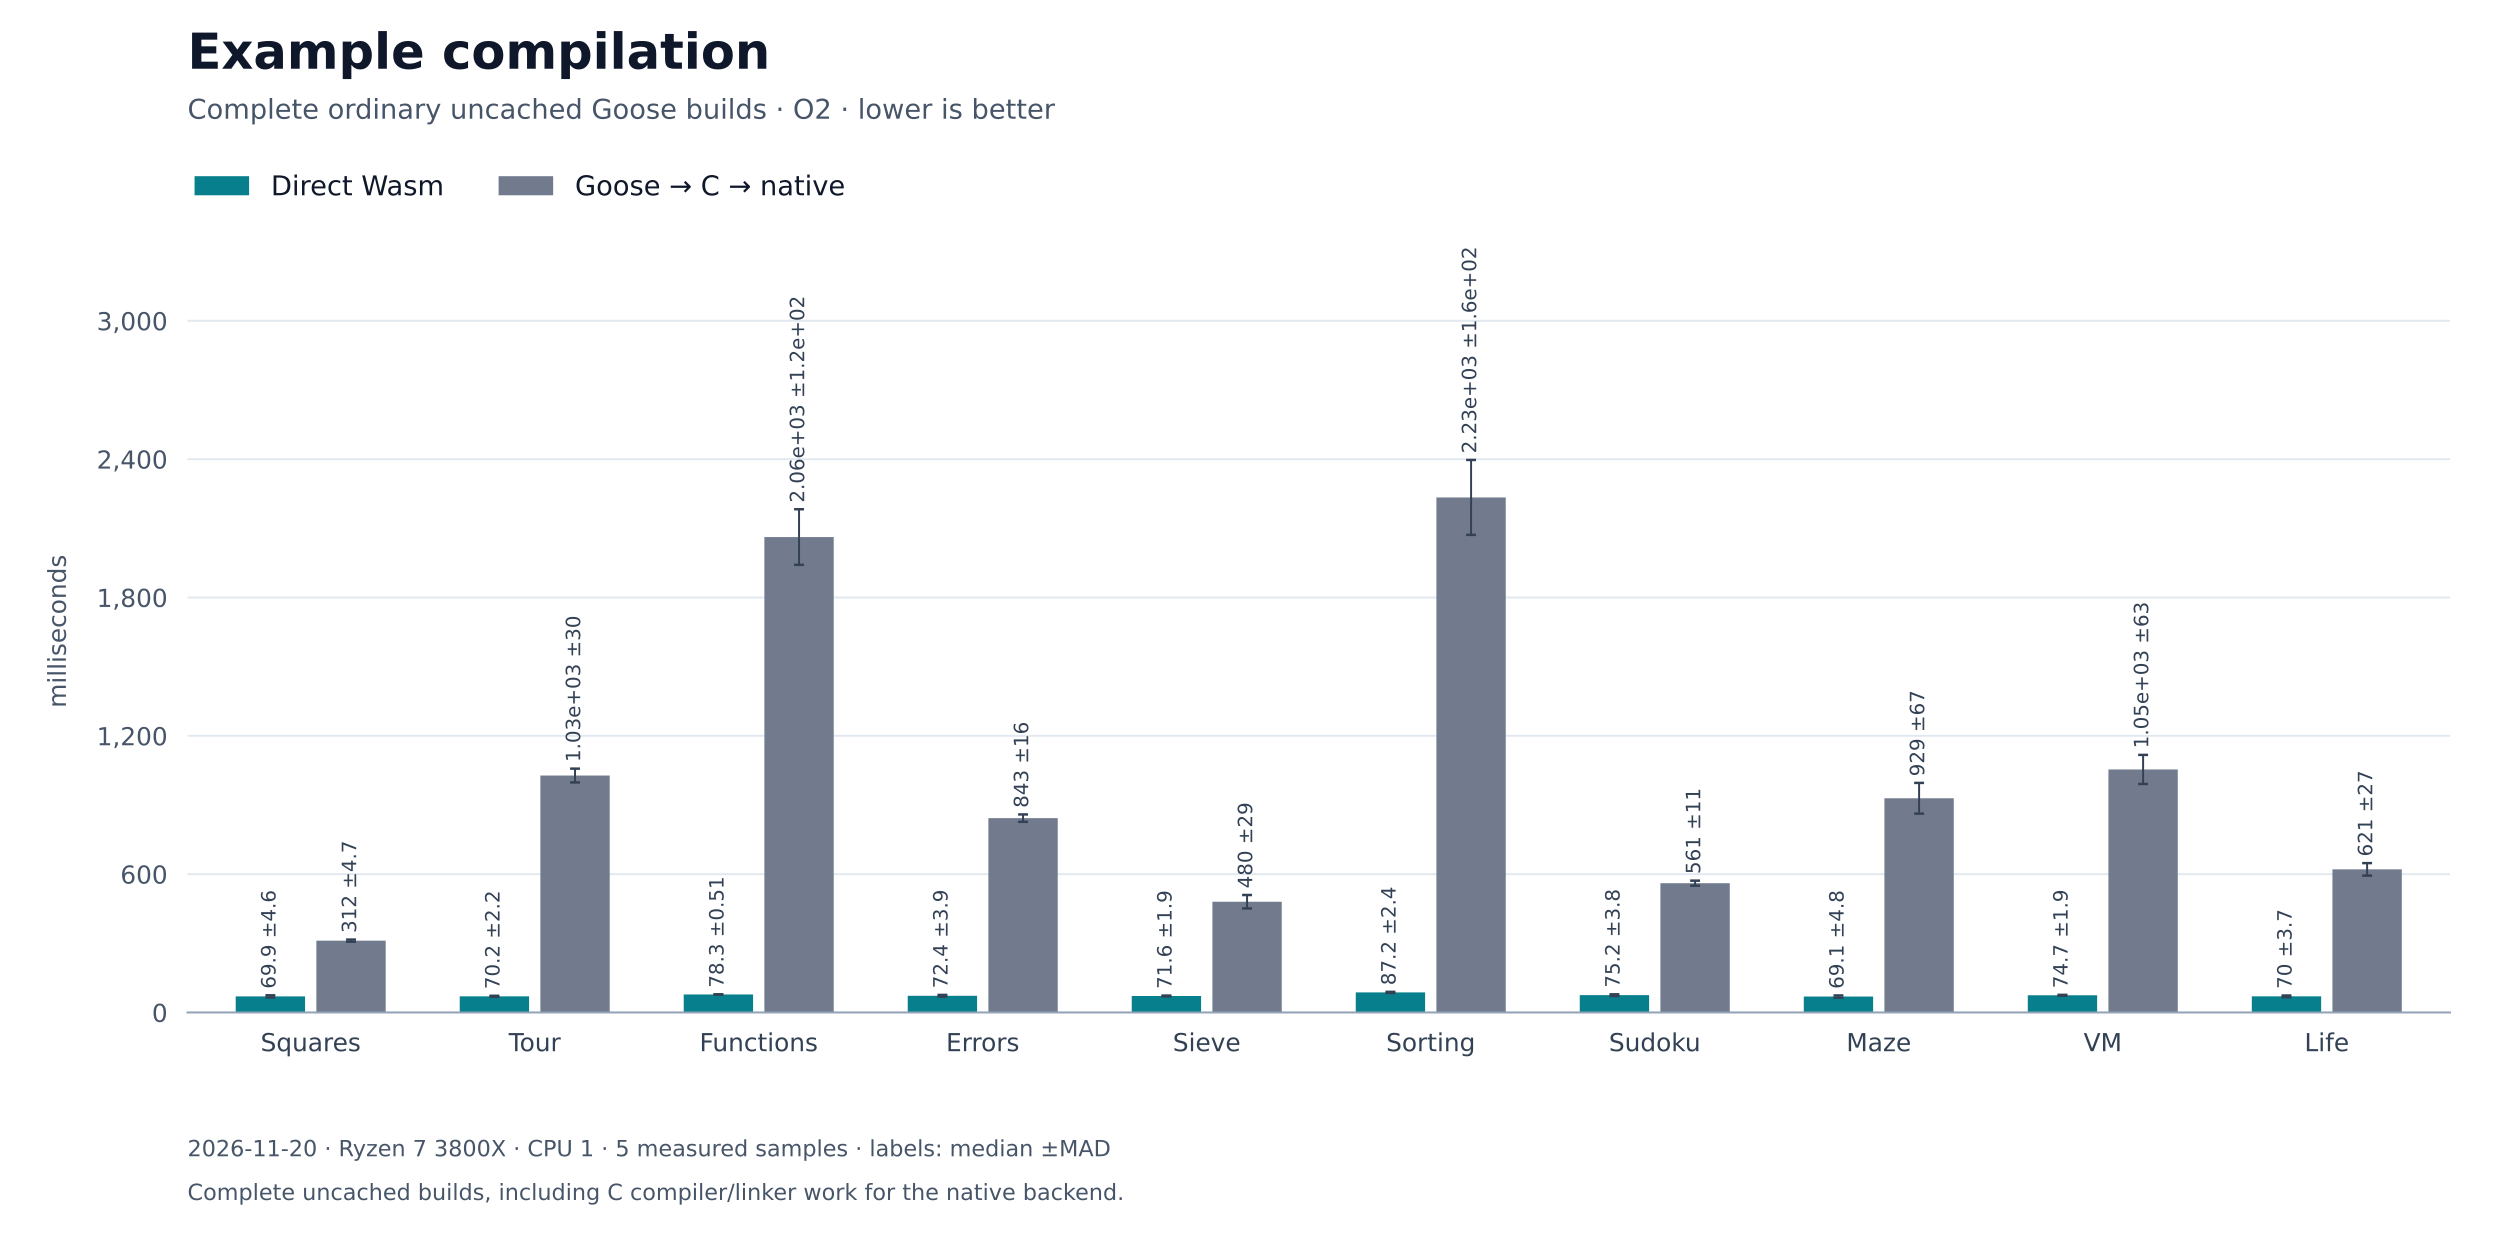
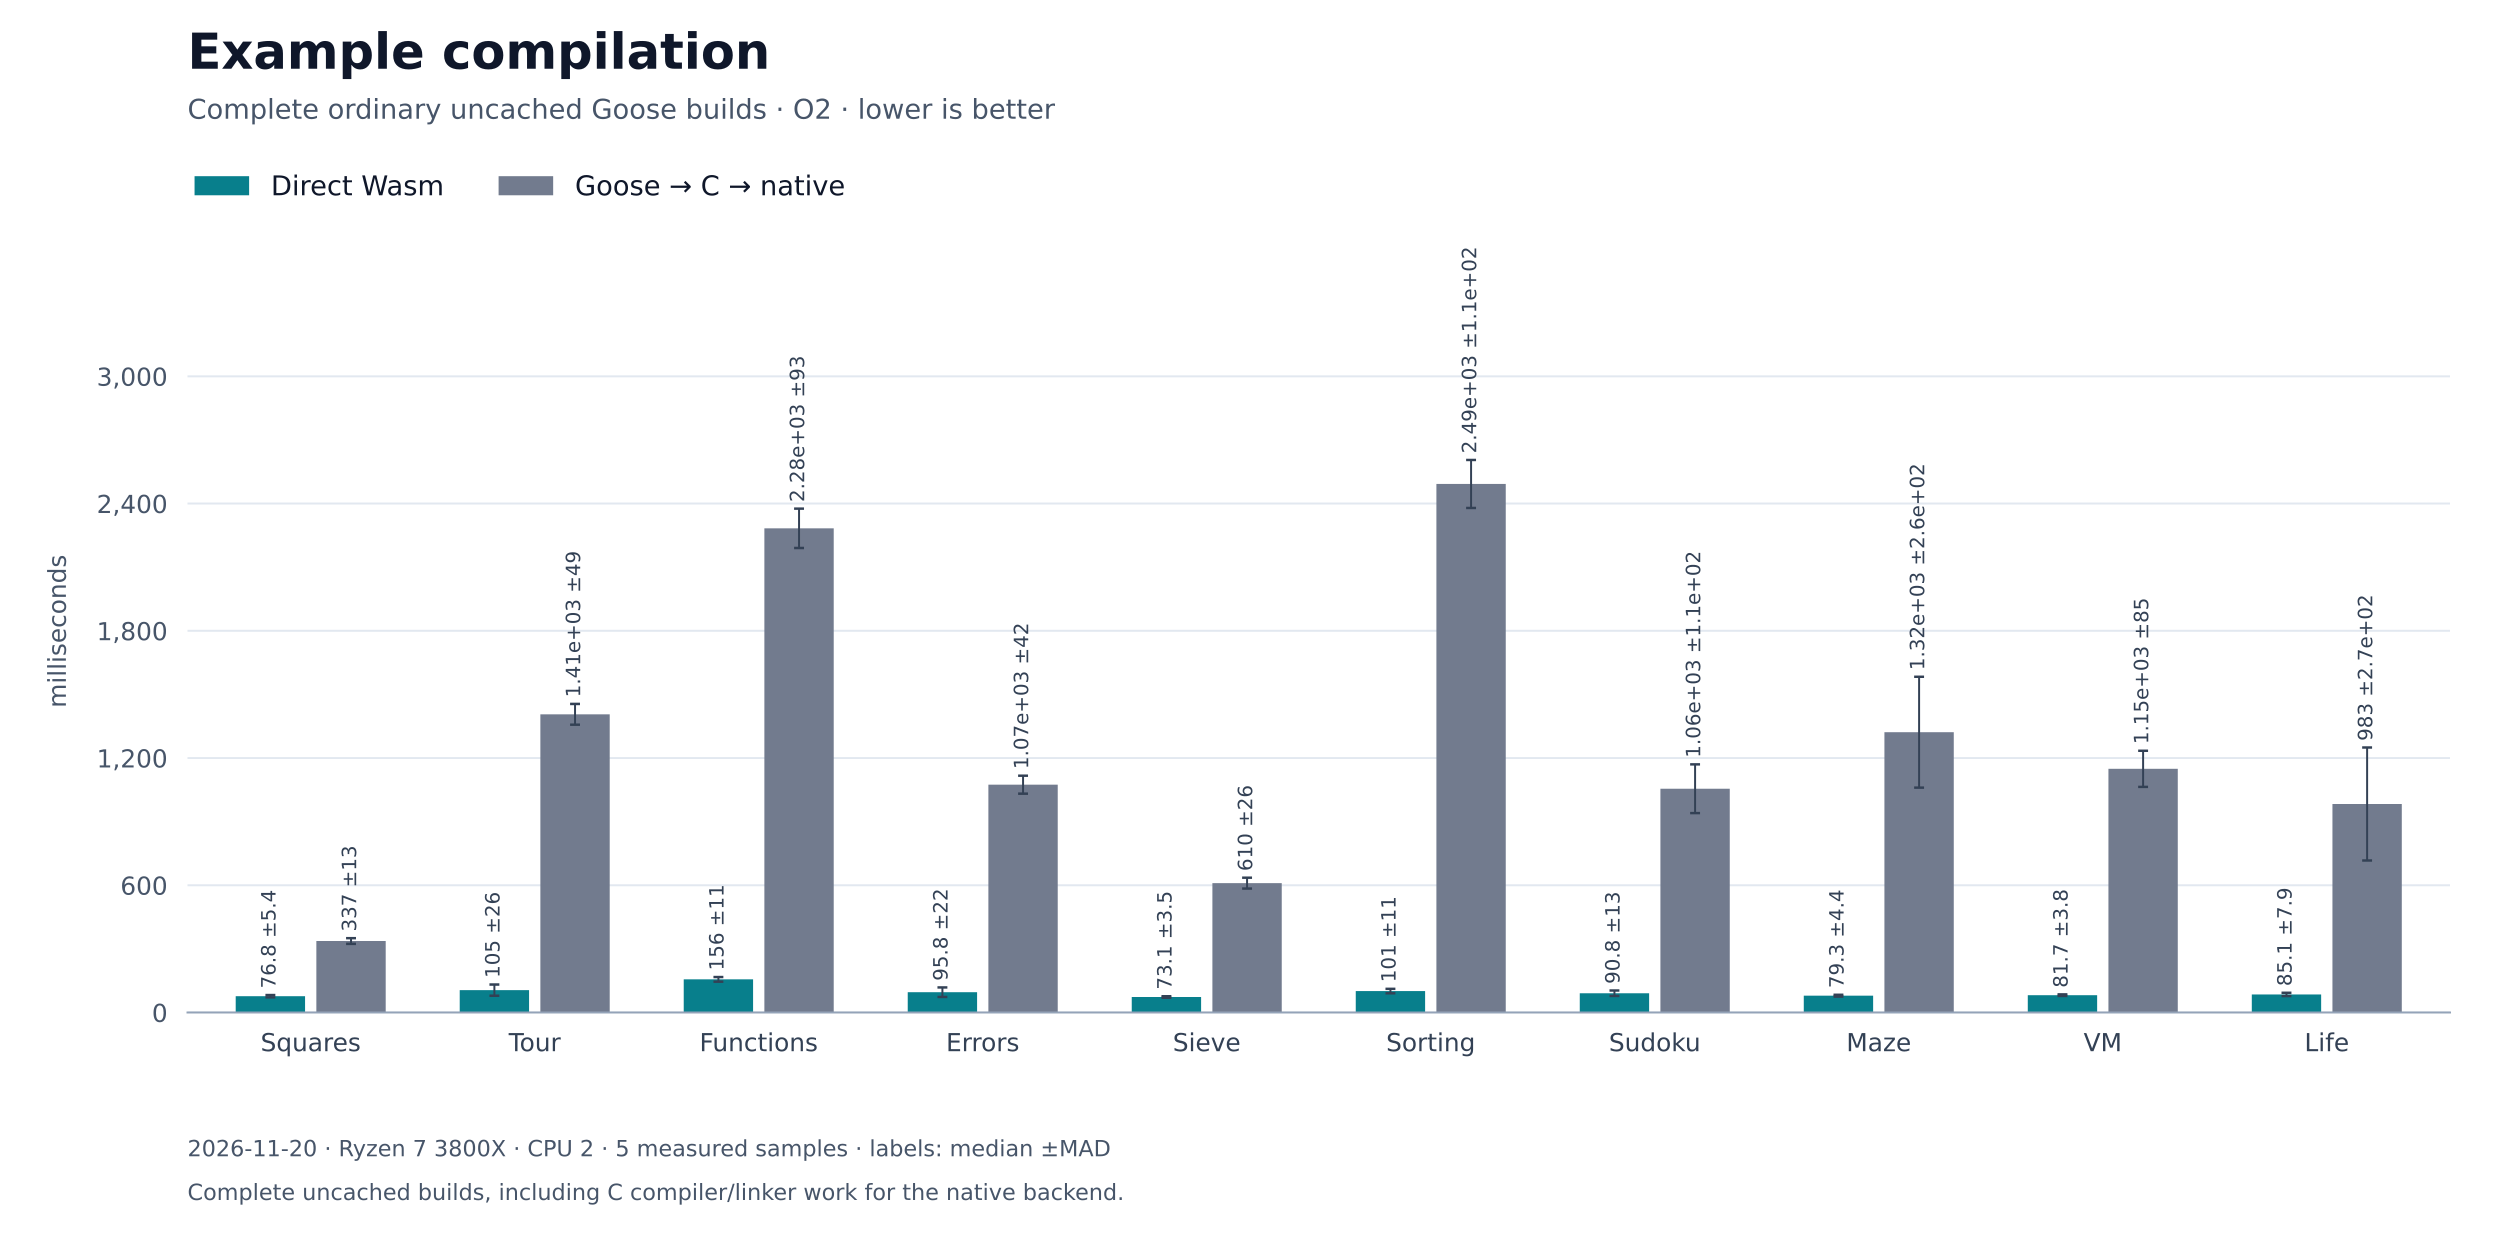
<svg xmlns="http://www.w3.org/2000/svg" xmlns:xlink="http://www.w3.org/1999/xlink" width="1008pt" height="504pt" viewBox="0 0 1008 504" version="1.1">
  <defs>
    <style type="text/css">*{stroke-linejoin: round; stroke-linecap: butt}</style>
  </defs>
  <g id="figure_1">
    <g id="patch_1">
      <path d="M 0 504 L 1008 504 L 1008 0 L 0 0 z " style="fill: #ffffff" />
    </g>
    <g id="axes_1">
      <g id="patch_2">
        <path d="M 75.6 408.24 L 987.84 408.24 L 987.84 100.8 L 75.6 100.8 z " style="fill: #ffffff" />
      </g>
      <g id="matplotlib.axis_1">
        <g id="xtick_1">
          <g id="line2d_1" />
          <g id="text_1">
            <text style="font-size: 10px; font-family: 'DejaVu Sans'; text-anchor: middle; fill: #334155" x="125.276" y="423.838" transform="rotate(-0 125.2764 423.8377)">Squares</text>
          </g>
        </g>
        <g id="xtick_2">
          <g id="line2d_2" />
          <g id="text_2">
            <text style="font-size: 10px; font-family: 'DejaVu Sans'; text-anchor: middle; fill: #334155" x="215.597" y="423.838" transform="rotate(-0 215.5972 423.8377)">Tour</text>
          </g>
        </g>
        <g id="xtick_3">
          <g id="line2d_3" />
          <g id="text_3">
            <text style="font-size: 10px; font-family: 'DejaVu Sans'; text-anchor: middle; fill: #334155" x="305.918" y="423.838" transform="rotate(-0 305.918 423.8384)">Functions</text>
          </g>
        </g>
        <g id="xtick_4">
          <g id="line2d_4" />
          <g id="text_4">
            <text style="font-size: 10px; font-family: 'DejaVu Sans'; text-anchor: middle; fill: #334155" x="396.239" y="423.838" transform="rotate(-0 396.2388 423.8377)">Errors</text>
          </g>
        </g>
        <g id="xtick_5">
          <g id="line2d_5" />
          <g id="text_5">
            <text style="font-size: 10px; font-family: 'DejaVu Sans'; text-anchor: middle; fill: #334155" x="486.56" y="423.838" transform="rotate(-0 486.5596 423.8384)">Sieve</text>
          </g>
        </g>
        <g id="xtick_6">
          <g id="line2d_6" />
          <g id="text_6">
            <text style="font-size: 10px; font-family: 'DejaVu Sans'; text-anchor: middle; fill: #334155" x="576.88" y="423.838" transform="rotate(-0 576.8804 423.8384)">Sorting</text>
          </g>
        </g>
        <g id="xtick_7">
          <g id="line2d_7" />
          <g id="text_7">
            <text style="font-size: 10px; font-family: 'DejaVu Sans'; text-anchor: middle; fill: #334155" x="667.201" y="423.838" transform="rotate(-0 667.2012 423.8384)">Sudoku</text>
          </g>
        </g>
        <g id="xtick_8">
          <g id="line2d_8" />
          <g id="text_8">
            <text style="font-size: 10px; font-family: 'DejaVu Sans'; text-anchor: middle; fill: #334155" x="757.522" y="423.838" transform="rotate(-0 757.522 423.8377)">Maze</text>
          </g>
        </g>
        <g id="xtick_9">
          <g id="line2d_9" />
          <g id="text_9">
            <text style="font-size: 10px; font-family: 'DejaVu Sans'; text-anchor: middle; fill: #334155" x="847.843" y="423.838" transform="rotate(-0 847.8428 423.8377)">VM</text>
          </g>
        </g>
        <g id="xtick_10">
          <g id="line2d_10" />
          <g id="text_10">
            <text style="font-size: 10px; font-family: 'DejaVu Sans'; text-anchor: middle; fill: #334155" x="938.164" y="423.838" transform="rotate(-0 938.1636 423.8384)">Life</text>
          </g>
        </g>
      </g>
      <g id="matplotlib.axis_2">
        <g id="ytick_1">
          <g id="line2d_11">
            <path d="M 75.6 408.24 L 987.84 408.24 " clip-path="url(#p27fe2b42cb)" style="fill: none; stroke: #e2e8f0; stroke-width: 0.8; stroke-linecap: square" />
          </g>
          <g id="line2d_12" />
          <g id="text_11">
            <text style="font-size: 10px; font-family: 'DejaVu Sans'; text-anchor: end; fill: #475569" x="67.6" y="412.039" transform="rotate(-0 67.6 412.0388)">0</text>
          </g>
        </g>
        <g id="ytick_2">
          <g id="line2d_13">
-             <path d="M 75.6 352.463 L 987.84 352.463 " clip-path="url(#p27fe2b42cb)" style="fill: none; stroke: #e2e8f0; stroke-width: 0.8; stroke-linecap: square" />
+             <path d="M 75.6 356.939 L 987.84 356.939 " clip-path="url(#p27fe2b42cb)" style="fill: none; stroke: #e2e8f0; stroke-width: 0.8; stroke-linecap: square" />
          </g>
          <g id="line2d_14" />
          <g id="text_12">
-             <text style="font-size: 10px; font-family: 'DejaVu Sans'; text-anchor: end; fill: #475569" x="67.6" y="356.262" transform="rotate(-0 67.6 356.262)">600</text>
+             <text style="font-size: 10px; font-family: 'DejaVu Sans'; text-anchor: end; fill: #475569" x="67.6" y="360.737" transform="rotate(-0 67.6 360.7374)">600</text>
          </g>
        </g>
        <g id="ytick_3">
          <g id="line2d_15">
-             <path d="M 75.6 296.686 L 987.84 296.686 " clip-path="url(#p27fe2b42cb)" style="fill: none; stroke: #e2e8f0; stroke-width: 0.8; stroke-linecap: square" />
+             <path d="M 75.6 305.637 L 987.84 305.637 " clip-path="url(#p27fe2b42cb)" style="fill: none; stroke: #e2e8f0; stroke-width: 0.8; stroke-linecap: square" />
          </g>
          <g id="line2d_16" />
          <g id="text_13">
-             <text style="font-size: 10px; font-family: 'DejaVu Sans'; text-anchor: end; fill: #475569" x="67.6" y="300.485" transform="rotate(-0 67.6 300.4851)">1,200</text>
+             <text style="font-size: 10px; font-family: 'DejaVu Sans'; text-anchor: end; fill: #475569" x="67.6" y="309.436" transform="rotate(-0 67.6 309.436)">1,200</text>
          </g>
        </g>
        <g id="ytick_4">
          <g id="line2d_17">
-             <path d="M 75.6 240.909 L 987.84 240.909 " clip-path="url(#p27fe2b42cb)" style="fill: none; stroke: #e2e8f0; stroke-width: 0.8; stroke-linecap: square" />
+             <path d="M 75.6 254.336 L 987.84 254.336 " clip-path="url(#p27fe2b42cb)" style="fill: none; stroke: #e2e8f0; stroke-width: 0.8; stroke-linecap: square" />
          </g>
          <g id="line2d_18" />
          <g id="text_14">
-             <text style="font-size: 10px; font-family: 'DejaVu Sans'; text-anchor: end; fill: #475569" x="67.6" y="244.708" transform="rotate(-0 67.6 244.7083)">1,800</text>
+             <text style="font-size: 10px; font-family: 'DejaVu Sans'; text-anchor: end; fill: #475569" x="67.6" y="258.135" transform="rotate(-0 67.6 258.1345)">1,800</text>
          </g>
        </g>
        <g id="ytick_5">
          <g id="line2d_19">
-             <path d="M 75.6 185.133 L 987.84 185.133 " clip-path="url(#p27fe2b42cb)" style="fill: none; stroke: #e2e8f0; stroke-width: 0.8; stroke-linecap: square" />
+             <path d="M 75.6 203.034 L 987.84 203.034 " clip-path="url(#p27fe2b42cb)" style="fill: none; stroke: #e2e8f0; stroke-width: 0.8; stroke-linecap: square" />
          </g>
          <g id="line2d_20" />
          <g id="text_15">
-             <text style="font-size: 10px; font-family: 'DejaVu Sans'; text-anchor: end; fill: #475569" x="67.6" y="188.931" transform="rotate(-0 67.6 188.9314)">2,400</text>
+             <text style="font-size: 10px; font-family: 'DejaVu Sans'; text-anchor: end; fill: #475569" x="67.6" y="206.833" transform="rotate(-0 67.6 206.8331)">2,400</text>
          </g>
        </g>
        <g id="ytick_6">
          <g id="line2d_21">
-             <path d="M 75.6 129.356 L 987.84 129.356 " clip-path="url(#p27fe2b42cb)" style="fill: none; stroke: #e2e8f0; stroke-width: 0.8; stroke-linecap: square" />
+             <path d="M 75.6 151.733 L 987.84 151.733 " clip-path="url(#p27fe2b42cb)" style="fill: none; stroke: #e2e8f0; stroke-width: 0.8; stroke-linecap: square" />
          </g>
          <g id="line2d_22" />
          <g id="text_16">
-             <text style="font-size: 10px; font-family: 'DejaVu Sans'; text-anchor: end; fill: #475569" x="67.6" y="133.155" transform="rotate(-0 67.6 133.1545)">3,000</text>
+             <text style="font-size: 10px; font-family: 'DejaVu Sans'; text-anchor: end; fill: #475569" x="67.6" y="155.532" transform="rotate(-0 67.6 155.5317)">3,000</text>
          </g>
        </g>
        <g id="text_17">
          <text style="font-size: 10px; font-family: 'DejaVu Sans'; text-anchor: middle; fill: #475569" x="26.57" y="254.52" transform="rotate(-90 26.56953 254.52)">milliseconds</text>
        </g>
      </g>
      <g id="patch_3">
-         <path d="M 95.037 408.24 L 123 408.24 L 123 401.744 L 95.037 401.744 z " clip-path="url(#p27fe2b42cb)" style="fill: #087f8c" />
+         <path d="M 95.037 408.24 L 123 408.24 L 123 401.673 L 95.037 401.673 z " clip-path="url(#p27fe2b42cb)" style="fill: #087f8c" />
      </g>
      <g id="patch_4">
-         <path d="M 185.358 408.24 L 213.321 408.24 L 213.321 401.717 L 185.358 401.717 z " clip-path="url(#p27fe2b42cb)" style="fill: #087f8c" />
+         <path d="M 185.358 408.24 L 213.321 408.24 L 213.321 399.222 L 185.358 399.222 z " clip-path="url(#p27fe2b42cb)" style="fill: #087f8c" />
      </g>
      <g id="patch_5">
-         <path d="M 275.679 408.24 L 303.642 408.24 L 303.642 400.959 L 275.679 400.959 z " clip-path="url(#p27fe2b42cb)" style="fill: #087f8c" />
+         <path d="M 275.679 408.24 L 303.642 408.24 L 303.642 394.876 L 275.679 394.876 z " clip-path="url(#p27fe2b42cb)" style="fill: #087f8c" />
      </g>
      <g id="patch_6">
-         <path d="M 365.999 408.24 L 393.963 408.24 L 393.963 401.513 L 365.999 401.513 z " clip-path="url(#p27fe2b42cb)" style="fill: #087f8c" />
+         <path d="M 365.999 408.24 L 393.963 408.24 L 393.963 400.053 L 365.999 400.053 z " clip-path="url(#p27fe2b42cb)" style="fill: #087f8c" />
      </g>
      <g id="patch_7">
-         <path d="M 456.32 408.24 L 484.284 408.24 L 484.284 401.584 L 456.32 401.584 z " clip-path="url(#p27fe2b42cb)" style="fill: #087f8c" />
+         <path d="M 456.32 408.24 L 484.284 408.24 L 484.284 401.988 L 456.32 401.988 z " clip-path="url(#p27fe2b42cb)" style="fill: #087f8c" />
      </g>
      <g id="patch_8">
-         <path d="M 546.641 408.24 L 574.604 408.24 L 574.604 400.138 L 546.641 400.138 z " clip-path="url(#p27fe2b42cb)" style="fill: #087f8c" />
+         <path d="M 546.641 408.24 L 574.604 408.24 L 574.604 399.603 L 546.641 399.603 z " clip-path="url(#p27fe2b42cb)" style="fill: #087f8c" />
      </g>
      <g id="patch_9">
-         <path d="M 636.962 408.24 L 664.925 408.24 L 664.925 401.248 L 636.962 401.248 z " clip-path="url(#p27fe2b42cb)" style="fill: #087f8c" />
+         <path d="M 636.962 408.24 L 664.925 408.24 L 664.925 400.479 L 636.962 400.479 z " clip-path="url(#p27fe2b42cb)" style="fill: #087f8c" />
      </g>
      <g id="patch_10">
-         <path d="M 727.283 408.24 L 755.246 408.24 L 755.246 401.814 L 727.283 401.814 z " clip-path="url(#p27fe2b42cb)" style="fill: #087f8c" />
+         <path d="M 727.283 408.24 L 755.246 408.24 L 755.246 401.459 L 727.283 401.459 z " clip-path="url(#p27fe2b42cb)" style="fill: #087f8c" />
      </g>
      <g id="patch_11">
-         <path d="M 817.603 408.24 L 845.567 408.24 L 845.567 401.295 L 817.603 401.295 z " clip-path="url(#p27fe2b42cb)" style="fill: #087f8c" />
+         <path d="M 817.603 408.24 L 845.567 408.24 L 845.567 401.255 L 817.603 401.255 z " clip-path="url(#p27fe2b42cb)" style="fill: #087f8c" />
      </g>
      <g id="patch_12">
-         <path d="M 907.924 408.24 L 935.887 408.24 L 935.887 401.731 L 907.924 401.731 z " clip-path="url(#p27fe2b42cb)" style="fill: #087f8c" />
+         <path d="M 907.924 408.24 L 935.887 408.24 L 935.887 400.961 L 907.924 400.961 z " clip-path="url(#p27fe2b42cb)" style="fill: #087f8c" />
      </g>
      <g id="patch_13">
-         <path d="M 127.553 408.24 L 155.516 408.24 L 155.516 379.264 L 127.553 379.264 z " clip-path="url(#p27fe2b42cb)" style="fill: #727b8e" />
+         <path d="M 127.553 408.24 L 155.516 408.24 L 155.516 379.412 L 127.553 379.412 z " clip-path="url(#p27fe2b42cb)" style="fill: #727b8e" />
      </g>
      <g id="patch_14">
-         <path d="M 217.873 408.24 L 245.837 408.24 L 245.837 312.7 L 217.873 312.7 z " clip-path="url(#p27fe2b42cb)" style="fill: #727b8e" />
+         <path d="M 217.873 408.24 L 245.837 408.24 L 245.837 288.018 L 217.873 288.018 z " clip-path="url(#p27fe2b42cb)" style="fill: #727b8e" />
      </g>
      <g id="patch_15">
-         <path d="M 308.194 408.24 L 336.157 408.24 L 336.157 216.533 L 308.194 216.533 z " clip-path="url(#p27fe2b42cb)" style="fill: #727b8e" />
+         <path d="M 308.194 408.24 L 336.157 408.24 L 336.157 213.022 L 308.194 213.022 z " clip-path="url(#p27fe2b42cb)" style="fill: #727b8e" />
      </g>
      <g id="patch_16">
-         <path d="M 398.515 408.24 L 426.478 408.24 L 426.478 329.881 L 398.515 329.881 z " clip-path="url(#p27fe2b42cb)" style="fill: #727b8e" />
+         <path d="M 398.515 408.24 L 426.478 408.24 L 426.478 316.381 L 398.515 316.381 z " clip-path="url(#p27fe2b42cb)" style="fill: #727b8e" />
      </g>
      <g id="patch_17">
-         <path d="M 488.836 408.24 L 516.799 408.24 L 516.799 363.574 L 488.836 363.574 z " clip-path="url(#p27fe2b42cb)" style="fill: #727b8e" />
+         <path d="M 488.836 408.24 L 516.799 408.24 L 516.799 356.074 L 488.836 356.074 z " clip-path="url(#p27fe2b42cb)" style="fill: #727b8e" />
      </g>
      <g id="patch_18">
-         <path d="M 579.156 408.24 L 607.12 408.24 L 607.12 200.57 L 579.156 200.57 z " clip-path="url(#p27fe2b42cb)" style="fill: #727b8e" />
+         <path d="M 579.156 408.24 L 607.12 408.24 L 607.12 195.133 L 579.156 195.133 z " clip-path="url(#p27fe2b42cb)" style="fill: #727b8e" />
      </g>
      <g id="patch_19">
-         <path d="M 669.477 408.24 L 697.441 408.24 L 697.441 356.095 L 669.477 356.095 z " clip-path="url(#p27fe2b42cb)" style="fill: #727b8e" />
+         <path d="M 669.477 408.24 L 697.441 408.24 L 697.441 318.013 L 669.477 318.013 z " clip-path="url(#p27fe2b42cb)" style="fill: #727b8e" />
      </g>
      <g id="patch_20">
-         <path d="M 759.798 408.24 L 787.761 408.24 L 787.761 321.864 L 759.798 321.864 z " clip-path="url(#p27fe2b42cb)" style="fill: #727b8e" />
+         <path d="M 759.798 408.24 L 787.761 408.24 L 787.761 295.227 L 759.798 295.227 z " clip-path="url(#p27fe2b42cb)" style="fill: #727b8e" />
      </g>
      <g id="patch_21">
-         <path d="M 850.119 408.24 L 878.082 408.24 L 878.082 310.237 L 850.119 310.237 z " clip-path="url(#p27fe2b42cb)" style="fill: #727b8e" />
+         <path d="M 850.119 408.24 L 878.082 408.24 L 878.082 309.987 L 850.119 309.987 z " clip-path="url(#p27fe2b42cb)" style="fill: #727b8e" />
      </g>
      <g id="patch_22">
-         <path d="M 940.44 408.24 L 968.403 408.24 L 968.403 350.526 L 940.44 350.526 z " clip-path="url(#p27fe2b42cb)" style="fill: #727b8e" />
+         <path d="M 940.44 408.24 L 968.403 408.24 L 968.403 324.169 L 940.44 324.169 z " clip-path="url(#p27fe2b42cb)" style="fill: #727b8e" />
      </g>
      <g id="LineCollection_1">
-         <path d="M 109.019 402.174 L 109.019 401.314 " clip-path="url(#p27fe2b42cb)" style="fill: none; stroke: #334155; stroke-width: 0.8" />
-         <path d="M 199.339 401.925 L 199.339 401.508 " clip-path="url(#p27fe2b42cb)" style="fill: none; stroke: #334155; stroke-width: 0.8" />
-         <path d="M 289.66 401.006 L 289.66 400.912 " clip-path="url(#p27fe2b42cb)" style="fill: none; stroke: #334155; stroke-width: 0.8" />
-         <path d="M 379.981 401.88 L 379.981 401.146 " clip-path="url(#p27fe2b42cb)" style="fill: none; stroke: #334155; stroke-width: 0.8" />
-         <path d="M 470.302 401.761 L 470.302 401.406 " clip-path="url(#p27fe2b42cb)" style="fill: none; stroke: #334155; stroke-width: 0.8" />
-         <path d="M 560.623 400.364 L 560.623 399.911 " clip-path="url(#p27fe2b42cb)" style="fill: none; stroke: #334155; stroke-width: 0.8" />
-         <path d="M 650.943 401.603 L 650.943 400.893 " clip-path="url(#p27fe2b42cb)" style="fill: none; stroke: #334155; stroke-width: 0.8" />
-         <path d="M 741.264 402.261 L 741.264 401.366 " clip-path="url(#p27fe2b42cb)" style="fill: none; stroke: #334155; stroke-width: 0.8" />
-         <path d="M 831.585 401.472 L 831.585 401.118 " clip-path="url(#p27fe2b42cb)" style="fill: none; stroke: #334155; stroke-width: 0.8" />
-         <path d="M 921.906 402.078 L 921.906 401.384 " clip-path="url(#p27fe2b42cb)" style="fill: none; stroke: #334155; stroke-width: 0.8" />
+         <path d="M 109.019 402.137 L 109.019 401.208 " clip-path="url(#p27fe2b42cb)" style="fill: none; stroke: #334155; stroke-width: 0.8" />
+         <path d="M 199.339 401.48 L 199.339 396.963 " clip-path="url(#p27fe2b42cb)" style="fill: none; stroke: #334155; stroke-width: 0.8" />
+         <path d="M 289.66 395.821 L 289.66 393.931 " clip-path="url(#p27fe2b42cb)" style="fill: none; stroke: #334155; stroke-width: 0.8" />
+         <path d="M 379.981 401.973 L 379.981 398.132 " clip-path="url(#p27fe2b42cb)" style="fill: none; stroke: #334155; stroke-width: 0.8" />
+         <path d="M 470.302 402.29 L 470.302 401.685 " clip-path="url(#p27fe2b42cb)" style="fill: none; stroke: #334155; stroke-width: 0.8" />
+         <path d="M 560.623 400.502 L 560.623 398.703 " clip-path="url(#p27fe2b42cb)" style="fill: none; stroke: #334155; stroke-width: 0.8" />
+         <path d="M 650.943 401.581 L 650.943 399.377 " clip-path="url(#p27fe2b42cb)" style="fill: none; stroke: #334155; stroke-width: 0.8" />
+         <path d="M 741.264 401.835 L 741.264 401.083 " clip-path="url(#p27fe2b42cb)" style="fill: none; stroke: #334155; stroke-width: 0.8" />
+         <path d="M 831.585 401.581 L 831.585 400.929 " clip-path="url(#p27fe2b42cb)" style="fill: none; stroke: #334155; stroke-width: 0.8" />
+         <path d="M 921.906 401.634 L 921.906 400.287 " clip-path="url(#p27fe2b42cb)" style="fill: none; stroke: #334155; stroke-width: 0.8" />
      </g>
      <g id="line2d_23">
        <defs>
          <path id="m630ef24590" d="M 2 0 L -2 -0 " style="stroke: #334155" />
        </defs>
        <g clip-path="url(#p27fe2b42cb)">
-           <use xlink:href="#m630ef24590" x="109.019" y="402.174" style="fill: #1f77b4; stroke: #334155" />
-           <use xlink:href="#m630ef24590" x="199.339" y="401.925" style="fill: #1f77b4; stroke: #334155" />
-           <use xlink:href="#m630ef24590" x="289.66" y="401.006" style="fill: #1f77b4; stroke: #334155" />
-           <use xlink:href="#m630ef24590" x="379.981" y="401.88" style="fill: #1f77b4; stroke: #334155" />
-           <use xlink:href="#m630ef24590" x="470.302" y="401.761" style="fill: #1f77b4; stroke: #334155" />
-           <use xlink:href="#m630ef24590" x="560.623" y="400.364" style="fill: #1f77b4; stroke: #334155" />
-           <use xlink:href="#m630ef24590" x="650.943" y="401.603" style="fill: #1f77b4; stroke: #334155" />
-           <use xlink:href="#m630ef24590" x="741.264" y="402.261" style="fill: #1f77b4; stroke: #334155" />
-           <use xlink:href="#m630ef24590" x="831.585" y="401.472" style="fill: #1f77b4; stroke: #334155" />
-           <use xlink:href="#m630ef24590" x="921.906" y="402.078" style="fill: #1f77b4; stroke: #334155" />
+           <use xlink:href="#m630ef24590" x="109.019" y="402.137" style="fill: #1f77b4; stroke: #334155" />
+           <use xlink:href="#m630ef24590" x="199.339" y="401.48" style="fill: #1f77b4; stroke: #334155" />
+           <use xlink:href="#m630ef24590" x="289.66" y="395.821" style="fill: #1f77b4; stroke: #334155" />
+           <use xlink:href="#m630ef24590" x="379.981" y="401.973" style="fill: #1f77b4; stroke: #334155" />
+           <use xlink:href="#m630ef24590" x="470.302" y="402.29" style="fill: #1f77b4; stroke: #334155" />
+           <use xlink:href="#m630ef24590" x="560.623" y="400.502" style="fill: #1f77b4; stroke: #334155" />
+           <use xlink:href="#m630ef24590" x="650.943" y="401.581" style="fill: #1f77b4; stroke: #334155" />
+           <use xlink:href="#m630ef24590" x="741.264" y="401.835" style="fill: #1f77b4; stroke: #334155" />
+           <use xlink:href="#m630ef24590" x="831.585" y="401.581" style="fill: #1f77b4; stroke: #334155" />
+           <use xlink:href="#m630ef24590" x="921.906" y="401.634" style="fill: #1f77b4; stroke: #334155" />
        </g>
      </g>
      <g id="line2d_24">
        <g clip-path="url(#p27fe2b42cb)">
-           <use xlink:href="#m630ef24590" x="109.019" y="401.314" style="fill: #1f77b4; stroke: #334155" />
-           <use xlink:href="#m630ef24590" x="199.339" y="401.508" style="fill: #1f77b4; stroke: #334155" />
-           <use xlink:href="#m630ef24590" x="289.66" y="400.912" style="fill: #1f77b4; stroke: #334155" />
-           <use xlink:href="#m630ef24590" x="379.981" y="401.146" style="fill: #1f77b4; stroke: #334155" />
-           <use xlink:href="#m630ef24590" x="470.302" y="401.406" style="fill: #1f77b4; stroke: #334155" />
-           <use xlink:href="#m630ef24590" x="560.623" y="399.911" style="fill: #1f77b4; stroke: #334155" />
-           <use xlink:href="#m630ef24590" x="650.943" y="400.893" style="fill: #1f77b4; stroke: #334155" />
-           <use xlink:href="#m630ef24590" x="741.264" y="401.366" style="fill: #1f77b4; stroke: #334155" />
-           <use xlink:href="#m630ef24590" x="831.585" y="401.118" style="fill: #1f77b4; stroke: #334155" />
-           <use xlink:href="#m630ef24590" x="921.906" y="401.384" style="fill: #1f77b4; stroke: #334155" />
+           <use xlink:href="#m630ef24590" x="109.019" y="401.208" style="fill: #1f77b4; stroke: #334155" />
+           <use xlink:href="#m630ef24590" x="199.339" y="396.963" style="fill: #1f77b4; stroke: #334155" />
+           <use xlink:href="#m630ef24590" x="289.66" y="393.931" style="fill: #1f77b4; stroke: #334155" />
+           <use xlink:href="#m630ef24590" x="379.981" y="398.132" style="fill: #1f77b4; stroke: #334155" />
+           <use xlink:href="#m630ef24590" x="470.302" y="401.685" style="fill: #1f77b4; stroke: #334155" />
+           <use xlink:href="#m630ef24590" x="560.623" y="398.703" style="fill: #1f77b4; stroke: #334155" />
+           <use xlink:href="#m630ef24590" x="650.943" y="399.377" style="fill: #1f77b4; stroke: #334155" />
+           <use xlink:href="#m630ef24590" x="741.264" y="401.083" style="fill: #1f77b4; stroke: #334155" />
+           <use xlink:href="#m630ef24590" x="831.585" y="400.929" style="fill: #1f77b4; stroke: #334155" />
+           <use xlink:href="#m630ef24590" x="921.906" y="400.287" style="fill: #1f77b4; stroke: #334155" />
        </g>
      </g>
      <g id="LineCollection_2">
-         <path d="M 141.534 379.704 L 141.534 378.824 " clip-path="url(#p27fe2b42cb)" style="fill: none; stroke: #334155; stroke-width: 0.8" />
-         <path d="M 231.855 315.487 L 231.855 309.913 " clip-path="url(#p27fe2b42cb)" style="fill: none; stroke: #334155; stroke-width: 0.8" />
-         <path d="M 322.176 227.739 L 322.176 205.327 " clip-path="url(#p27fe2b42cb)" style="fill: none; stroke: #334155; stroke-width: 0.8" />
-         <path d="M 412.497 331.372 L 412.497 328.389 " clip-path="url(#p27fe2b42cb)" style="fill: none; stroke: #334155; stroke-width: 0.8" />
-         <path d="M 502.817 366.287 L 502.817 360.862 " clip-path="url(#p27fe2b42cb)" style="fill: none; stroke: #334155; stroke-width: 0.8" />
-         <path d="M 593.138 215.682 L 593.138 185.457 " clip-path="url(#p27fe2b42cb)" style="fill: none; stroke: #334155; stroke-width: 0.8" />
-         <path d="M 683.459 357.105 L 683.459 355.085 " clip-path="url(#p27fe2b42cb)" style="fill: none; stroke: #334155; stroke-width: 0.8" />
-         <path d="M 773.78 328.062 L 773.78 315.667 " clip-path="url(#p27fe2b42cb)" style="fill: none; stroke: #334155; stroke-width: 0.8" />
-         <path d="M 864.101 316.105 L 864.101 304.368 " clip-path="url(#p27fe2b42cb)" style="fill: none; stroke: #334155; stroke-width: 0.8" />
-         <path d="M 954.421 353.056 L 954.421 347.995 " clip-path="url(#p27fe2b42cb)" style="fill: none; stroke: #334155; stroke-width: 0.8" />
+         <path d="M 141.534 380.565 L 141.534 378.259 " clip-path="url(#p27fe2b42cb)" style="fill: none; stroke: #334155; stroke-width: 0.8" />
+         <path d="M 231.855 292.209 L 231.855 283.826 " clip-path="url(#p27fe2b42cb)" style="fill: none; stroke: #334155; stroke-width: 0.8" />
+         <path d="M 322.176 220.952 L 322.176 205.091 " clip-path="url(#p27fe2b42cb)" style="fill: none; stroke: #334155; stroke-width: 0.8" />
+         <path d="M 412.497 320.006 L 412.497 312.756 " clip-path="url(#p27fe2b42cb)" style="fill: none; stroke: #334155; stroke-width: 0.8" />
+         <path d="M 502.817 358.264 L 502.817 353.885 " clip-path="url(#p27fe2b42cb)" style="fill: none; stroke: #334155; stroke-width: 0.8" />
+         <path d="M 593.138 204.808 L 593.138 185.457 " clip-path="url(#p27fe2b42cb)" style="fill: none; stroke: #334155; stroke-width: 0.8" />
+         <path d="M 683.459 327.841 L 683.459 308.185 " clip-path="url(#p27fe2b42cb)" style="fill: none; stroke: #334155; stroke-width: 0.8" />
+         <path d="M 773.78 317.582 L 773.78 272.872 " clip-path="url(#p27fe2b42cb)" style="fill: none; stroke: #334155; stroke-width: 0.8" />
+         <path d="M 864.101 317.274 L 864.101 302.7 " clip-path="url(#p27fe2b42cb)" style="fill: none; stroke: #334155; stroke-width: 0.8" />
+         <path d="M 954.421 346.953 L 954.421 301.385 " clip-path="url(#p27fe2b42cb)" style="fill: none; stroke: #334155; stroke-width: 0.8" />
      </g>
      <g id="line2d_25">
        <g clip-path="url(#p27fe2b42cb)">
-           <use xlink:href="#m630ef24590" x="141.534" y="379.704" style="fill: #1f77b4; stroke: #334155" />
-           <use xlink:href="#m630ef24590" x="231.855" y="315.487" style="fill: #1f77b4; stroke: #334155" />
-           <use xlink:href="#m630ef24590" x="322.176" y="227.739" style="fill: #1f77b4; stroke: #334155" />
-           <use xlink:href="#m630ef24590" x="412.497" y="331.372" style="fill: #1f77b4; stroke: #334155" />
-           <use xlink:href="#m630ef24590" x="502.817" y="366.287" style="fill: #1f77b4; stroke: #334155" />
-           <use xlink:href="#m630ef24590" x="593.138" y="215.682" style="fill: #1f77b4; stroke: #334155" />
-           <use xlink:href="#m630ef24590" x="683.459" y="357.105" style="fill: #1f77b4; stroke: #334155" />
-           <use xlink:href="#m630ef24590" x="773.78" y="328.062" style="fill: #1f77b4; stroke: #334155" />
-           <use xlink:href="#m630ef24590" x="864.101" y="316.105" style="fill: #1f77b4; stroke: #334155" />
-           <use xlink:href="#m630ef24590" x="954.421" y="353.056" style="fill: #1f77b4; stroke: #334155" />
+           <use xlink:href="#m630ef24590" x="141.534" y="380.565" style="fill: #1f77b4; stroke: #334155" />
+           <use xlink:href="#m630ef24590" x="231.855" y="292.209" style="fill: #1f77b4; stroke: #334155" />
+           <use xlink:href="#m630ef24590" x="322.176" y="220.952" style="fill: #1f77b4; stroke: #334155" />
+           <use xlink:href="#m630ef24590" x="412.497" y="320.006" style="fill: #1f77b4; stroke: #334155" />
+           <use xlink:href="#m630ef24590" x="502.817" y="358.264" style="fill: #1f77b4; stroke: #334155" />
+           <use xlink:href="#m630ef24590" x="593.138" y="204.808" style="fill: #1f77b4; stroke: #334155" />
+           <use xlink:href="#m630ef24590" x="683.459" y="327.841" style="fill: #1f77b4; stroke: #334155" />
+           <use xlink:href="#m630ef24590" x="773.78" y="317.582" style="fill: #1f77b4; stroke: #334155" />
+           <use xlink:href="#m630ef24590" x="864.101" y="317.274" style="fill: #1f77b4; stroke: #334155" />
+           <use xlink:href="#m630ef24590" x="954.421" y="346.953" style="fill: #1f77b4; stroke: #334155" />
        </g>
      </g>
      <g id="line2d_26">
        <g clip-path="url(#p27fe2b42cb)">
-           <use xlink:href="#m630ef24590" x="141.534" y="378.824" style="fill: #1f77b4; stroke: #334155" />
-           <use xlink:href="#m630ef24590" x="231.855" y="309.913" style="fill: #1f77b4; stroke: #334155" />
-           <use xlink:href="#m630ef24590" x="322.176" y="205.327" style="fill: #1f77b4; stroke: #334155" />
-           <use xlink:href="#m630ef24590" x="412.497" y="328.389" style="fill: #1f77b4; stroke: #334155" />
-           <use xlink:href="#m630ef24590" x="502.817" y="360.862" style="fill: #1f77b4; stroke: #334155" />
+           <use xlink:href="#m630ef24590" x="141.534" y="378.259" style="fill: #1f77b4; stroke: #334155" />
+           <use xlink:href="#m630ef24590" x="231.855" y="283.826" style="fill: #1f77b4; stroke: #334155" />
+           <use xlink:href="#m630ef24590" x="322.176" y="205.091" style="fill: #1f77b4; stroke: #334155" />
+           <use xlink:href="#m630ef24590" x="412.497" y="312.756" style="fill: #1f77b4; stroke: #334155" />
+           <use xlink:href="#m630ef24590" x="502.817" y="353.885" style="fill: #1f77b4; stroke: #334155" />
          <use xlink:href="#m630ef24590" x="593.138" y="185.457" style="fill: #1f77b4; stroke: #334155" />
-           <use xlink:href="#m630ef24590" x="683.459" y="355.085" style="fill: #1f77b4; stroke: #334155" />
-           <use xlink:href="#m630ef24590" x="773.78" y="315.667" style="fill: #1f77b4; stroke: #334155" />
-           <use xlink:href="#m630ef24590" x="864.101" y="304.368" style="fill: #1f77b4; stroke: #334155" />
-           <use xlink:href="#m630ef24590" x="954.421" y="347.995" style="fill: #1f77b4; stroke: #334155" />
+           <use xlink:href="#m630ef24590" x="683.459" y="308.185" style="fill: #1f77b4; stroke: #334155" />
+           <use xlink:href="#m630ef24590" x="773.78" y="272.872" style="fill: #1f77b4; stroke: #334155" />
+           <use xlink:href="#m630ef24590" x="864.101" y="302.7" style="fill: #1f77b4; stroke: #334155" />
+           <use xlink:href="#m630ef24590" x="954.421" y="301.385" style="fill: #1f77b4; stroke: #334155" />
        </g>
      </g>
      <g id="patch_23">
        <path d="M 75.6 408.24 L 987.84 408.24 " style="fill: none; stroke: #94a3b8; stroke-width: 0.8; stroke-linejoin: miter; stroke-linecap: square" />
      </g>
      <g id="text_18">
-         <text style="font-size: 8px; font-family: 'DejaVu Sans'; fill: #334155" transform="translate(111.0968 398.6401) rotate(-90)">69.9 ±4.6</text>
+         <text style="font-size: 8px; font-family: 'DejaVu Sans'; fill: #334155" transform="translate(111.0968 398.535) rotate(-90)">76.8 ±5.4</text>
      </g>
      <g id="text_19">
-         <text style="font-size: 8px; font-family: 'DejaVu Sans'; fill: #334155" transform="translate(201.4176 398.8346) rotate(-90)">70.2 ±2.2</text>
+         <text style="font-size: 8px; font-family: 'DejaVu Sans'; fill: #334155" transform="translate(201.4176 394.2895) rotate(-90)">105 ±26</text>
      </g>
      <g id="text_20">
-         <text style="font-size: 8px; font-family: 'DejaVu Sans'; fill: #334155" transform="translate(291.7384 398.2388) rotate(-90)">78.3 ±0.51</text>
+         <text style="font-size: 8px; font-family: 'DejaVu Sans'; fill: #334155" transform="translate(291.7384 391.2577) rotate(-90)">156 ±11</text>
      </g>
      <g id="text_21">
-         <text style="font-size: 8px; font-family: 'DejaVu Sans'; fill: #334155" transform="translate(382.0592 398.473) rotate(-90)">72.4 ±3.9</text>
+         <text style="font-size: 8px; font-family: 'DejaVu Sans'; fill: #334155" transform="translate(382.0592 395.4587) rotate(-90)">95.8 ±22</text>
      </g>
      <g id="text_22">
-         <text style="font-size: 8px; font-family: 'DejaVu Sans'; fill: #334155" transform="translate(472.38 398.733) rotate(-90)">71.6 ±1.9</text>
+         <text style="font-size: 8px; font-family: 'DejaVu Sans'; fill: #334155" transform="translate(472.38 399.012) rotate(-90)">73.1 ±3.5</text>
      </g>
      <g id="text_23">
-         <text style="font-size: 8px; font-family: 'DejaVu Sans'; fill: #334155" transform="translate(562.7008 397.2377) rotate(-90)">87.2 ±2.4</text>
+         <text style="font-size: 8px; font-family: 'DejaVu Sans'; fill: #334155" transform="translate(562.7008 396.0296) rotate(-90)">101 ±11</text>
      </g>
      <g id="text_24">
-         <text style="font-size: 8px; font-family: 'DejaVu Sans'; fill: #334155" transform="translate(653.0216 398.2193) rotate(-90)">75.2 ±3.8</text>
+         <text style="font-size: 8px; font-family: 'DejaVu Sans'; fill: #334155" transform="translate(653.0216 396.704) rotate(-90)">90.8 ±13</text>
      </g>
      <g id="text_25">
-         <text style="font-size: 8px; font-family: 'DejaVu Sans'; fill: #334155" transform="translate(743.3424 398.6931) rotate(-90)">69.1 ±4.8</text>
+         <text style="font-size: 8px; font-family: 'DejaVu Sans'; fill: #334155" transform="translate(743.3424 398.4097) rotate(-90)">79.3 ±4.4</text>
      </g>
      <g id="text_26">
-         <text style="font-size: 8px; font-family: 'DejaVu Sans'; fill: #334155" transform="translate(833.6632 398.4451) rotate(-90)">74.7 ±1.9</text>
+         <text style="font-size: 8px; font-family: 'DejaVu Sans'; fill: #334155" transform="translate(833.6632 398.2556) rotate(-90)">81.7 ±3.8</text>
      </g>
      <g id="text_27">
-         <text style="font-size: 8px; font-family: 'DejaVu Sans'; fill: #334155" transform="translate(923.9839 398.7109) rotate(-90)">70 ±3.7</text>
+         <text style="font-size: 8px; font-family: 'DejaVu Sans'; fill: #334155" transform="translate(923.9839 397.6138) rotate(-90)">85.1 ±7.9</text>
      </g>
      <g id="text_28">
-         <text style="font-size: 8px; font-family: 'DejaVu Sans'; fill: #334155" transform="translate(143.6123 376.1505) rotate(-90)">312 ±4.7</text>
+         <text style="font-size: 8px; font-family: 'DejaVu Sans'; fill: #334155" transform="translate(143.6123 375.586) rotate(-90)">337 ±13</text>
      </g>
      <g id="text_29">
-         <text style="font-size: 8px; font-family: 'DejaVu Sans'; fill: #334155" transform="translate(233.9331 307.2395) rotate(-90)">1.03e+03 ±30</text>
+         <text style="font-size: 8px; font-family: 'DejaVu Sans'; fill: #334155" transform="translate(233.9331 281.1527) rotate(-90)">1.41e+03 ±49</text>
      </g>
      <g id="text_30">
-         <text style="font-size: 8px; font-family: 'DejaVu Sans'; fill: #334155" transform="translate(324.2539 202.6535) rotate(-90)">2.06e+03 ±1.2e+02</text>
+         <text style="font-size: 8px; font-family: 'DejaVu Sans'; fill: #334155" transform="translate(324.2539 202.4178) rotate(-90)">2.28e+03 ±93</text>
      </g>
      <g id="text_31">
-         <text style="font-size: 8px; font-family: 'DejaVu Sans'; fill: #334155" transform="translate(414.5747 325.7156) rotate(-90)">843 ±16</text>
+         <text style="font-size: 8px; font-family: 'DejaVu Sans'; fill: #334155" transform="translate(414.5747 310.0825) rotate(-90)">1.07e+03 ±42</text>
      </g>
      <g id="text_32">
-         <text style="font-size: 8px; font-family: 'DejaVu Sans'; fill: #334155" transform="translate(504.8955 358.1882) rotate(-90)">480 ±29</text>
+         <text style="font-size: 8px; font-family: 'DejaVu Sans'; fill: #334155" transform="translate(504.8955 351.2116) rotate(-90)">610 ±26</text>
      </g>
      <g id="text_33">
-         <text style="font-size: 8px; font-family: 'DejaVu Sans'; fill: #334155" transform="translate(595.2163 182.784) rotate(-90)">2.23e+03 ±1.6e+02</text>
+         <text style="font-size: 8px; font-family: 'DejaVu Sans'; fill: #334155" transform="translate(595.2163 182.784) rotate(-90)">2.49e+03 ±1.1e+02</text>
      </g>
      <g id="text_34">
-         <text style="font-size: 8px; font-family: 'DejaVu Sans'; fill: #334155" transform="translate(685.5371 352.4113) rotate(-90)">561 ±11</text>
+         <text style="font-size: 8px; font-family: 'DejaVu Sans'; fill: #334155" transform="translate(685.5371 305.5119) rotate(-90)">1.06e+03 ±1.1e+02</text>
      </g>
      <g id="text_35">
-         <text style="font-size: 8px; font-family: 'DejaVu Sans'; fill: #334155" transform="translate(775.8578 312.9931) rotate(-90)">929 ±67</text>
+         <text style="font-size: 8px; font-family: 'DejaVu Sans'; fill: #334155" transform="translate(775.8578 270.1981) rotate(-90)">1.32e+03 ±2.6e+02</text>
      </g>
      <g id="text_36">
-         <text style="font-size: 8px; font-family: 'DejaVu Sans'; fill: #334155" transform="translate(866.1786 301.695) rotate(-90)">1.05e+03 ±63</text>
+         <text style="font-size: 8px; font-family: 'DejaVu Sans'; fill: #334155" transform="translate(866.1786 300.0271) rotate(-90)">1.15e+03 ±85</text>
      </g>
      <g id="text_37">
-         <text style="font-size: 8px; font-family: 'DejaVu Sans'; fill: #334155" transform="translate(956.4994 345.3217) rotate(-90)">621 ±27</text>
+         <text style="font-size: 8px; font-family: 'DejaVu Sans'; fill: #334155" transform="translate(956.4994 298.712) rotate(-90)">983 ±2.7e+02</text>
      </g>
    </g>
    <g id="text_38">
      <text style="font-weight: 700; font-size: 20px; font-family: 'DejaVu Sans'; text-anchor: start; fill: #0f172a" x="75.6" y="27.72" transform="rotate(-0 75.6 27.72)">Example compilation</text>
    </g>
    <g id="text_39">
      <text style="font-size: 11px; font-family: 'DejaVu Sans'; text-anchor: start; fill: #475569" x="75.6" y="47.88" transform="rotate(-0 75.6 47.88)">Complete ordinary uncached Goose builds · O2 · lower is better</text>
    </g>
    <g id="text_40">
-       <text style="font-size: 9px; font-family: 'DejaVu Sans'; text-anchor: start; fill: #475569" x="75.6" y="466.2" transform="rotate(-0 75.6 466.2)">2026-11-20 · Ryzen 7 3800X · CPU 1 · 5 measured samples · labels: median ±MAD</text>
+       <text style="font-size: 9px; font-family: 'DejaVu Sans'; text-anchor: start; fill: #475569" x="75.6" y="466.2" transform="rotate(-0 75.6 466.2)">2026-11-20 · Ryzen 7 3800X · CPU 2 · 5 measured samples · labels: median ±MAD</text>
    </g>
    <g id="text_41">
      <text style="font-size: 9px; font-family: 'DejaVu Sans'; text-anchor: start; fill: #475569" x="75.6" y="483.84" transform="rotate(-0 75.6 483.84)">Complete uncached builds, including C compiler/linker work for the native backend.</text>
    </g>
    <g id="legend_1">
      <g id="patch_24">
        <path d="M 78.444 78.738 L 100.444 78.738 L 100.444 71.038 L 78.444 71.038 z " style="fill: #087f8c" />
      </g>
      <g id="text_42">
        <text style="font-size: 11px; font-family: 'DejaVu Sans'; text-anchor: start; fill: #0f172a" x="109.244" y="78.738" transform="rotate(-0 109.244 78.73828)">Direct Wasm</text>
      </g>
      <g id="patch_25">
        <path d="M 201.034 78.738 L 223.034 78.738 L 223.034 71.038 L 201.034 71.038 z " style="fill: #727b8e" />
      </g>
      <g id="text_43">
        <text style="font-size: 11px; font-family: 'DejaVu Sans'; text-anchor: start; fill: #0f172a" x="231.834" y="78.738" transform="rotate(-0 231.8338 78.73828)">Goose → C → native</text>
      </g>
    </g>
  </g>
  <defs>
    <clipPath id="p27fe2b42cb">
      <rect x="75.6" y="100.8" width="912.24" height="307.44" />
    </clipPath>
  </defs>
</svg>
